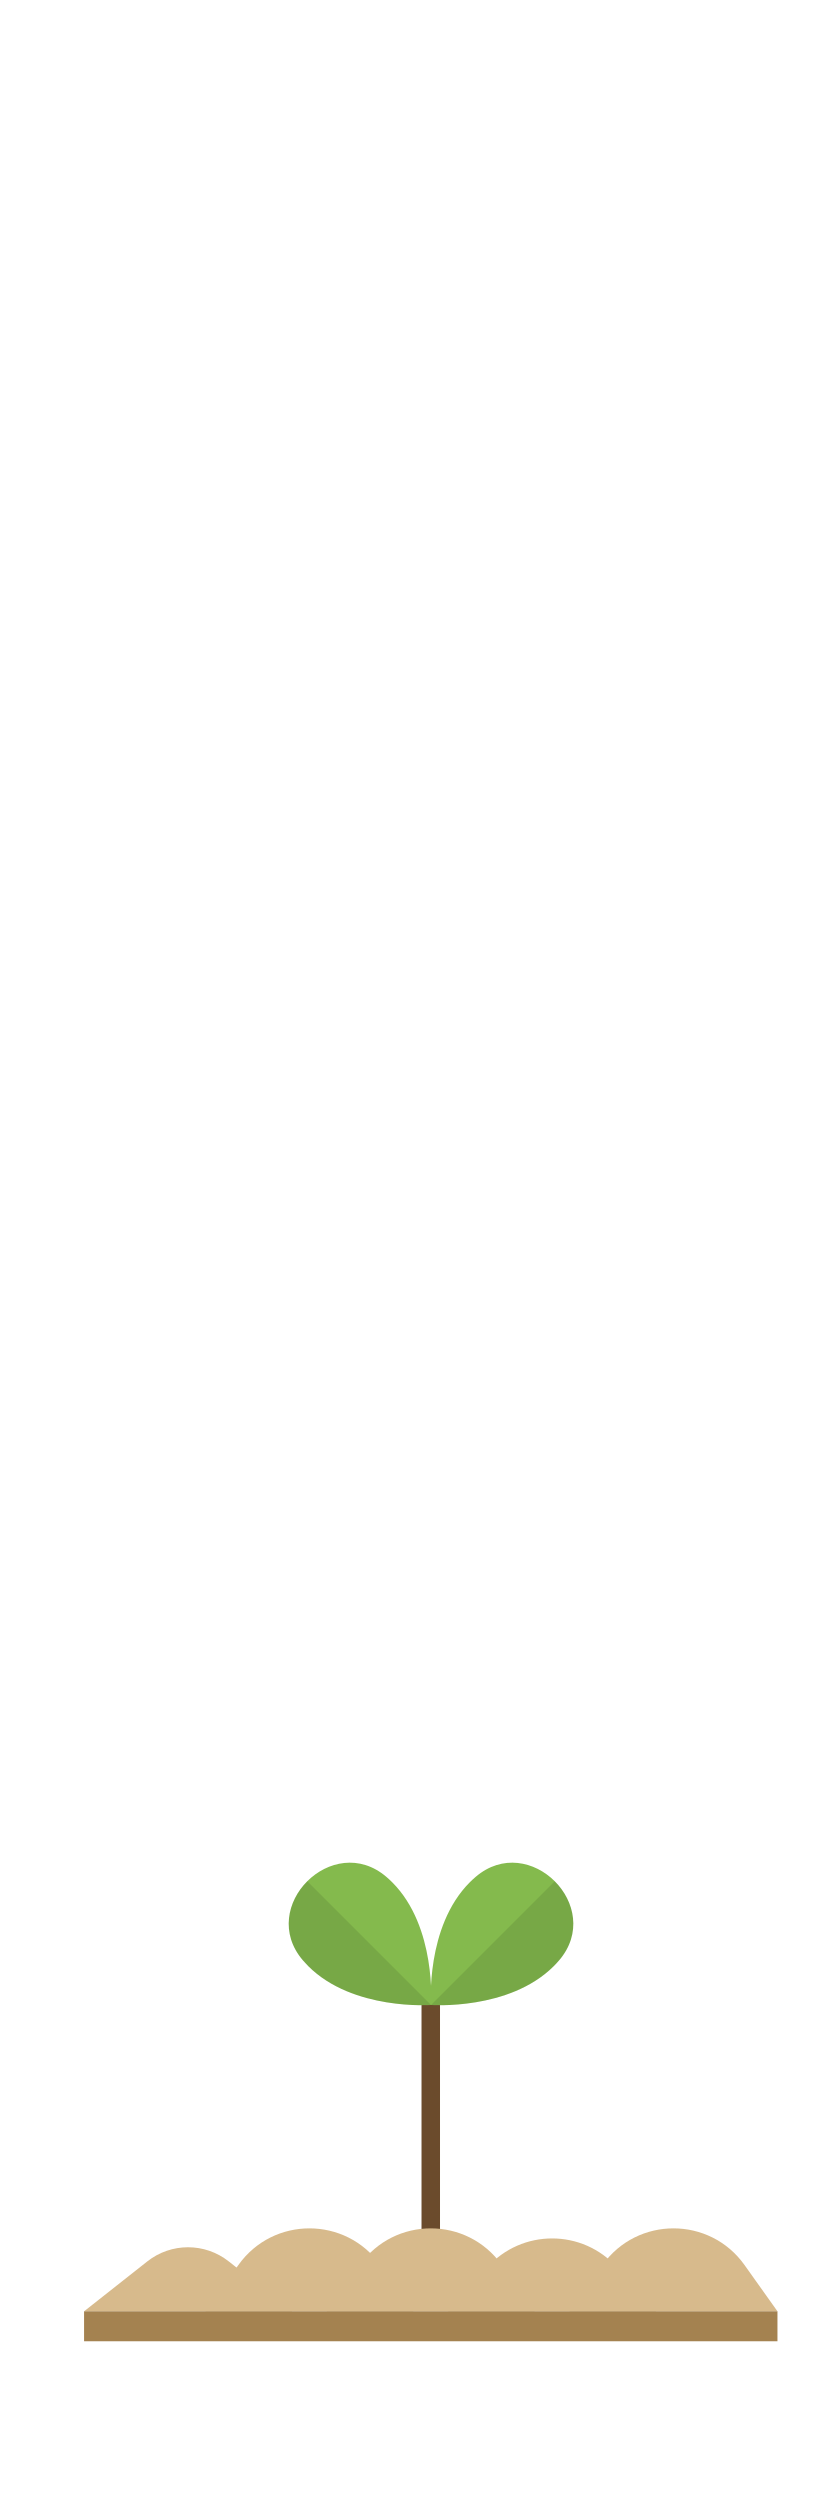
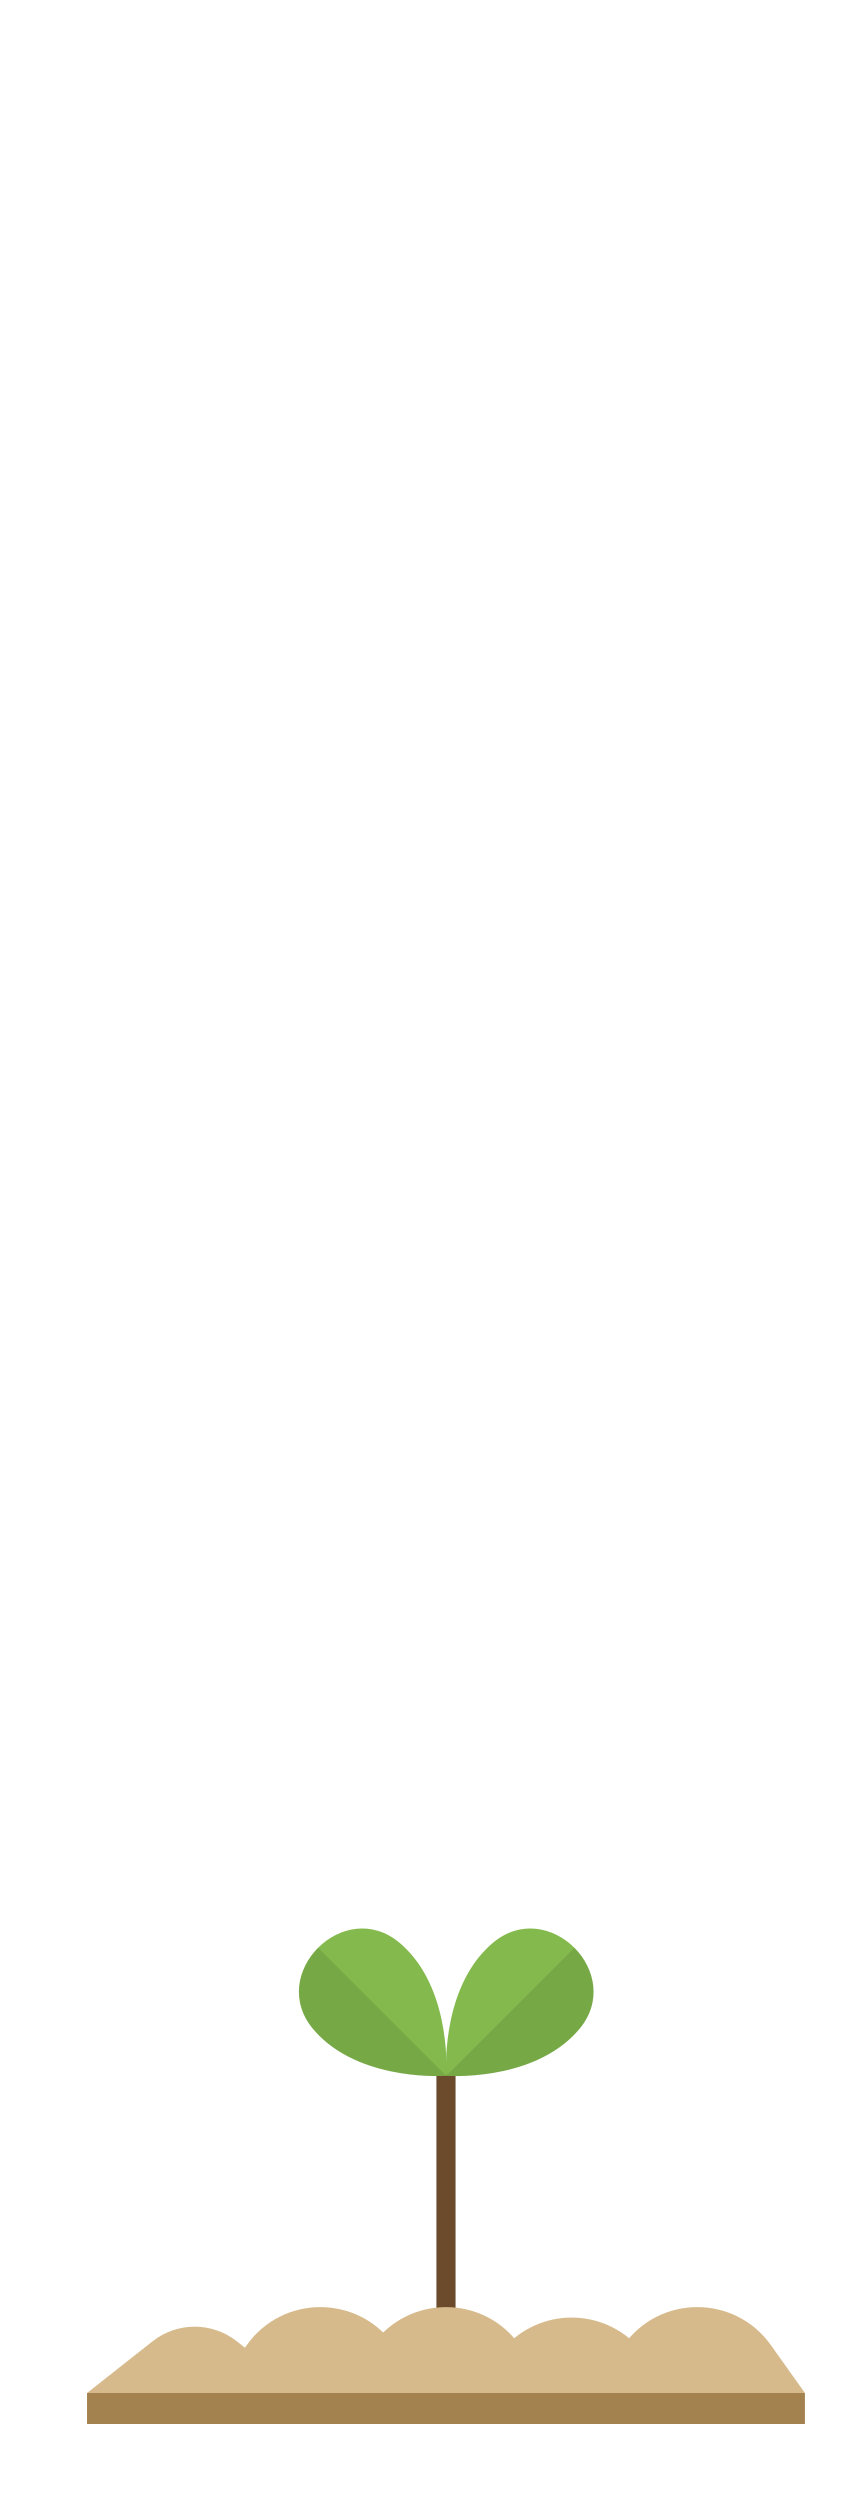
- <svg xmlns="http://www.w3.org/2000/svg" viewBox="0 0 90 270.462">
-   <g style="isolation:isolate;">
-     <g id="a">
-       <g>
-         <rect x="45.602" y="216.001" width="2" height="25.174" style="fill:#6b4b2c;" />
-         <g>
-           <path d="M15.942,244.646l-6.847,5.402H31.589l-6.847-5.402c-2.58-2.036-6.22-2.036-8.8,0Z" style="fill:#d7ba8c;" />
-           <path d="M25.792,245.036l-3.567,5.013h22.495l-3.567-5.013c-3.758-5.281-11.602-5.281-15.36,0Z" style="fill:#d7ba8c;" />
-           <path d="M38.922,245.036l-3.567,5.013h22.495l-3.567-5.013c-3.758-5.281-11.602-5.281-15.36,0Z" style="fill:#d7ba8c;" />
-           <path d="M52.691,245.323l-4.207,4.726h22.495l-4.207-4.726c-3.749-4.211-10.332-4.211-14.081,0Z" style="fill:#d7ba8c;" />
-           <path d="M65.181,245.036l-3.567,5.013h22.495l-3.567-5.013c-3.758-5.281-11.602-5.281-15.36,0Z" style="fill:#d7ba8c;" />
-         </g>
-         <g>
-           <path d="M59.907,212.708c-4.827,4.827-13.278,4.201-13.278,4.201,0,0-.626-8.452,4.201-13.279,.201-.201,.408-.393,.621-.575,5.81-4.986,14.017,3.221,9.031,9.031-.183,.213-.374,.42-.575,.621Z" style="fill:#84ba4d;" />
-           <path d="M59.907,212.708c.201-.201,.393-.408,.575-.621,2.493-2.905,1.688-6.41-.467-8.564l-13.387,13.387s8.452,.626,13.279-4.201Z" style="fill:#e6e7e8; mix-blend-mode:multiply;" />
-         </g>
-         <g>
-           <path d="M33.35,212.708c4.827,4.827,13.279,4.201,13.279,4.201,0,0,.626-8.452-4.201-13.279-.201-.201-.409-.393-.621-.575-5.81-4.986-14.017,3.221-9.031,9.031,.183,.213,.374,.42,.575,.621Z" style="fill:#84ba4d;" />
-           <path d="M33.35,212.708c-.201-.201-.393-.408-.575-.621-2.493-2.905-1.688-6.41,.467-8.564l13.387,13.387s-8.452,.626-13.279-4.201Z" style="fill:#e6e7e8; mix-blend-mode:multiply;" />
-         </g>
-         <rect x="9.095" y="250.049" width="75.014" height="3.24" style="fill:#a48250;" />
-       </g>
-     </g>
+ <svg xmlns="http://www.w3.org/2000/svg" viewBox="0 0 90 261.231">
+   <path d="M45.602 216.001h2v25.174h-2z" fill="#6b4b2c" />
+   <g fill="#d7ba8c">
+     <path d="M15.942 244.646l-6.847 5.403h22.495l-6.847-5.403c-2.58-2.036-6.22-2.036-8.8 0z" />
+     <use href="#B" />
+     <use href="#B" x="13.13" />
+     <path d="M52.691 245.323l-4.207 4.726h22.495l-4.207-4.726a9.43 9.43 0 0 0-14.08 0z" />
+     <use href="#B" x="39.389" />
  </g>
+   <path d="M59.907 212.708c-4.827 4.827-13.279 4.201-13.279 4.201s-.626-8.452 4.201-13.279c.201-.201.408-.393.621-.575 5.81-4.986 14.017 3.221 9.031 9.031a11.07 11.07 0 0 1-.575.621z" fill="#84ba4d" />
+   <path d="M59.907 212.708l.575-.621c2.493-2.905 1.688-6.41-.467-8.564L46.628 216.91s8.452.626 13.279-4.201z" style="mix-blend-mode:multiply" fill="#e6e7e8" />
+   <path d="M33.35 212.708c4.827 4.827 13.279 4.201 13.279 4.201s.626-8.452-4.201-13.279a11.11 11.11 0 0 0-.621-.575c-5.81-4.986-14.017 3.221-9.032 9.031a11.11 11.11 0 0 0 .575.621z" fill="#84ba4d" />
+   <path d="M33.35 212.708l-.575-.621c-2.493-2.905-1.688-6.41.467-8.564l13.387 13.387s-8.452.626-13.279-4.201z" style="mix-blend-mode:multiply" fill="#e6e7e8" />
+   <path d="M9.094 250.049h75.014v3.24H9.094z" fill="#a48250" />
+   <defs>
+     <path id="B" d="M25.792 245.036l-3.567 5.013h22.495l-3.567-5.013c-3.758-5.281-11.602-5.281-15.36 0z" />
+   </defs>
</svg>
